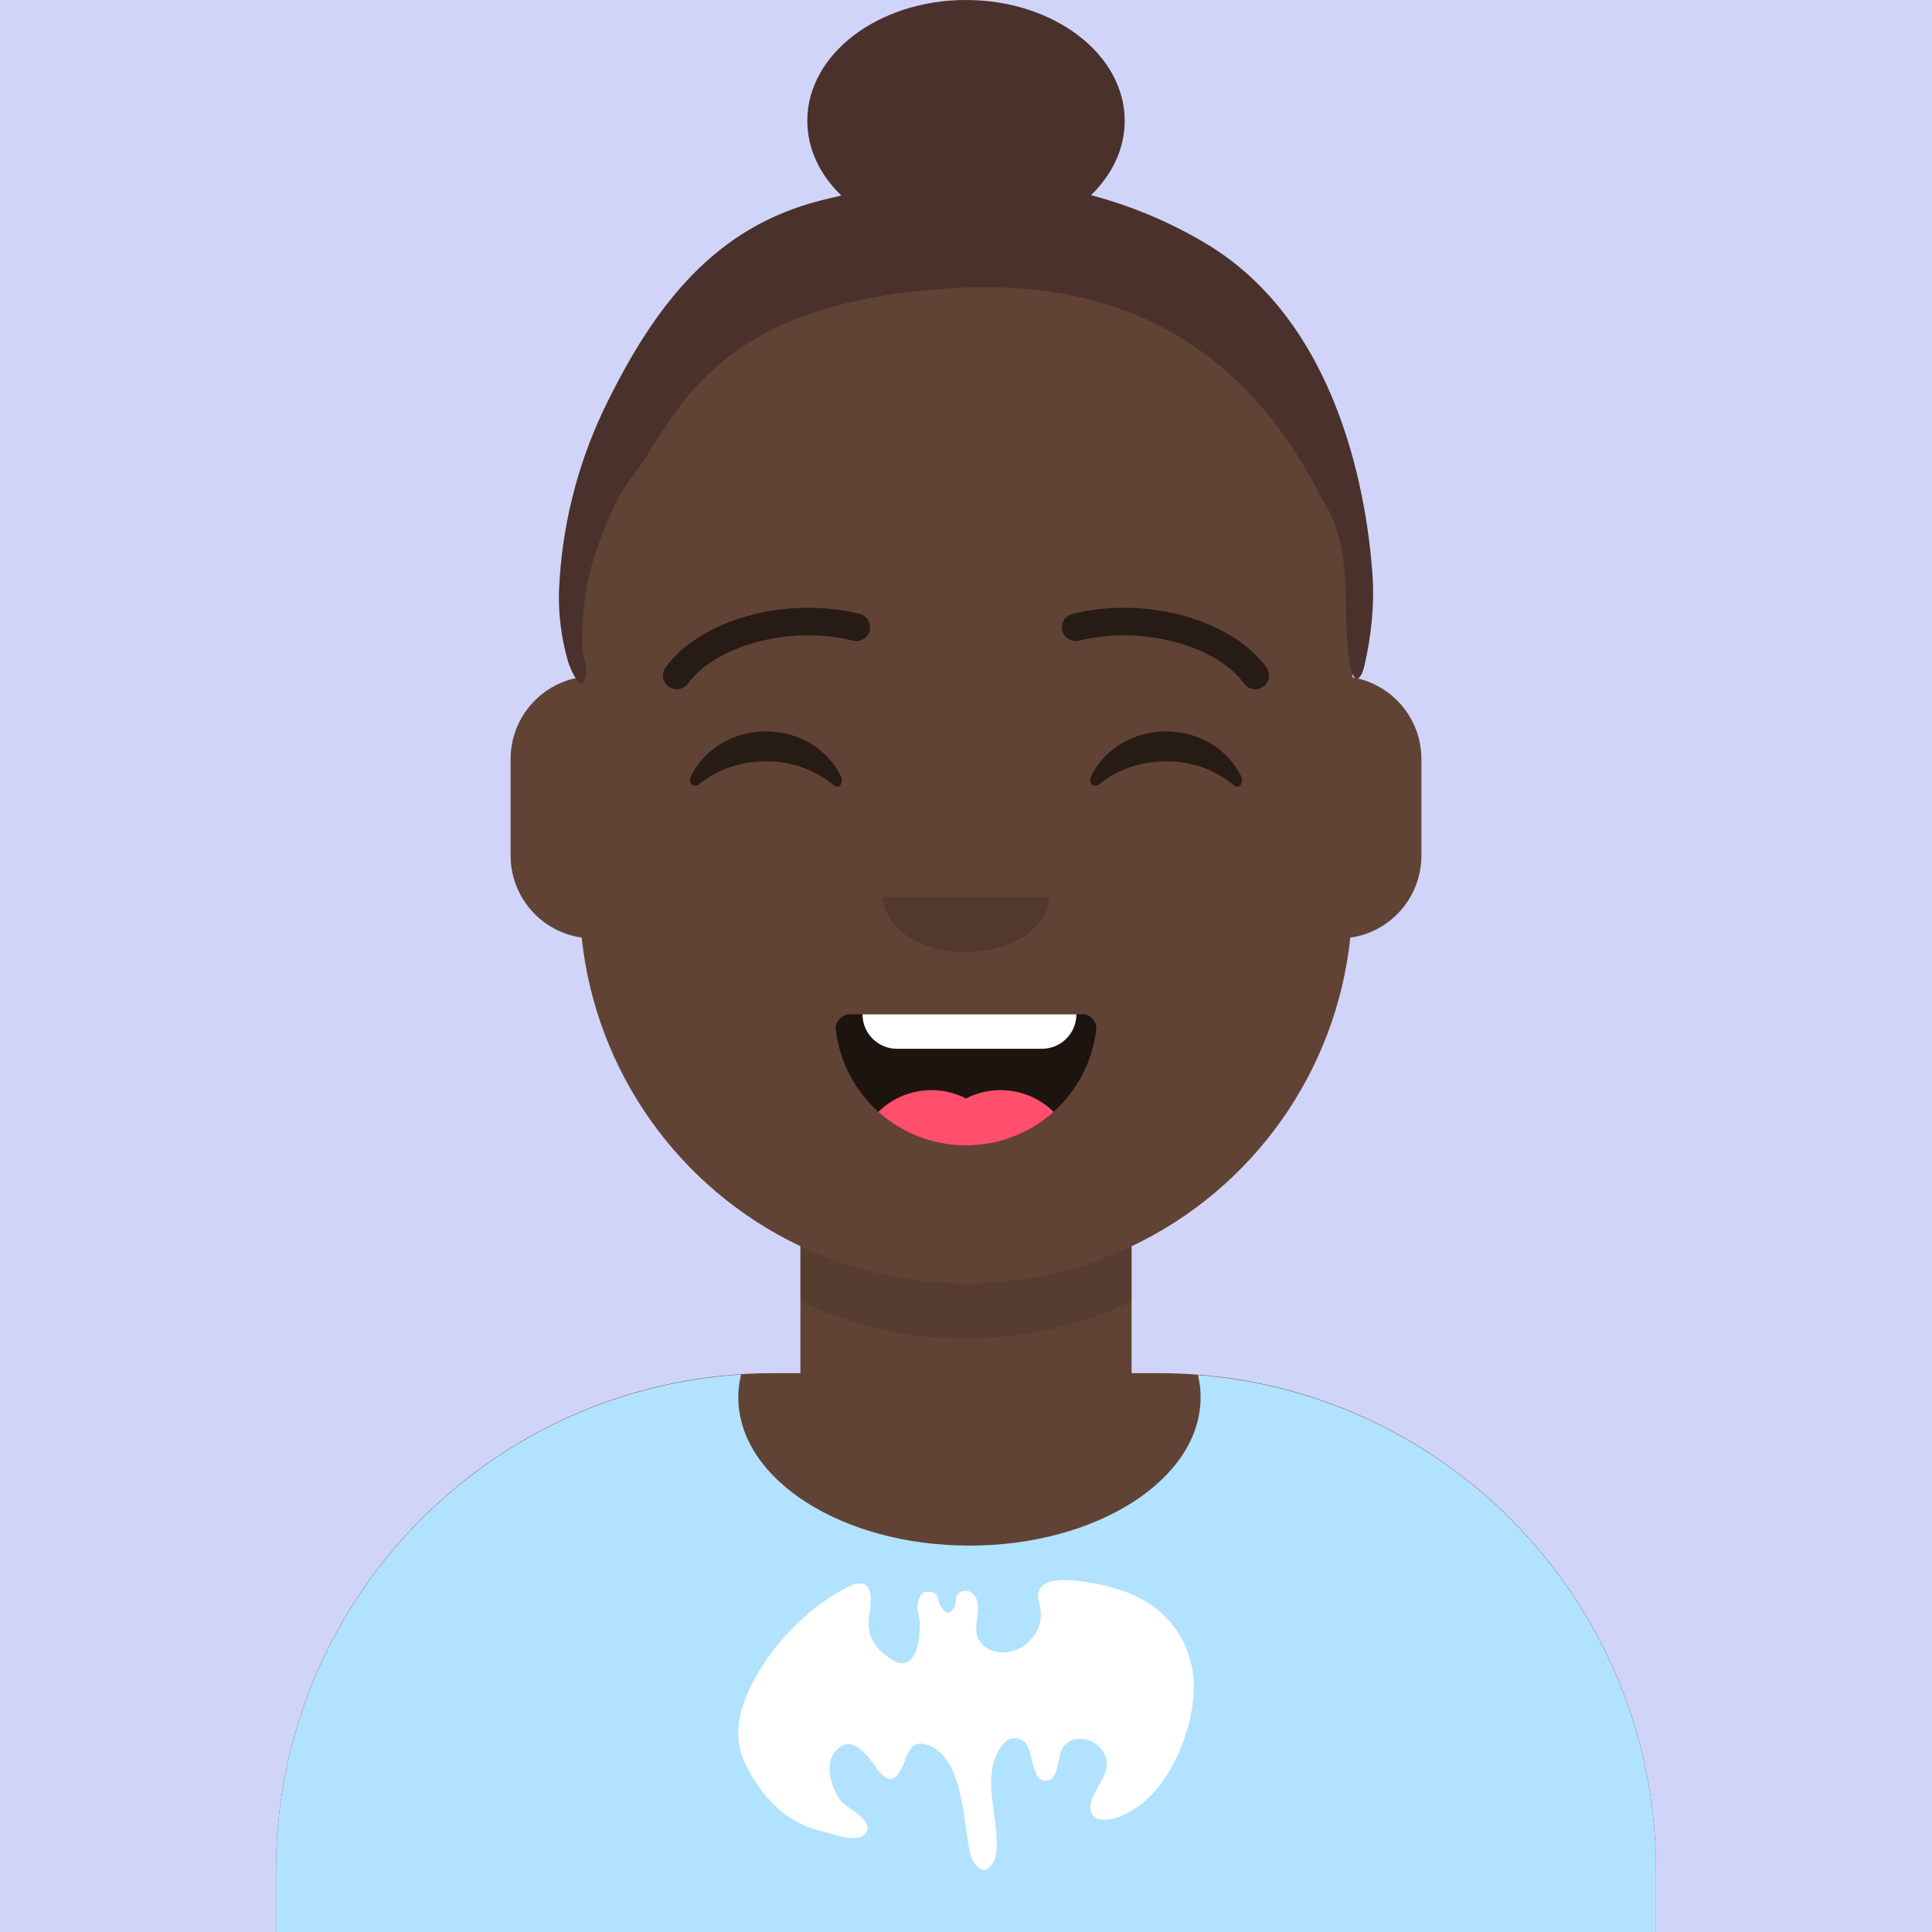
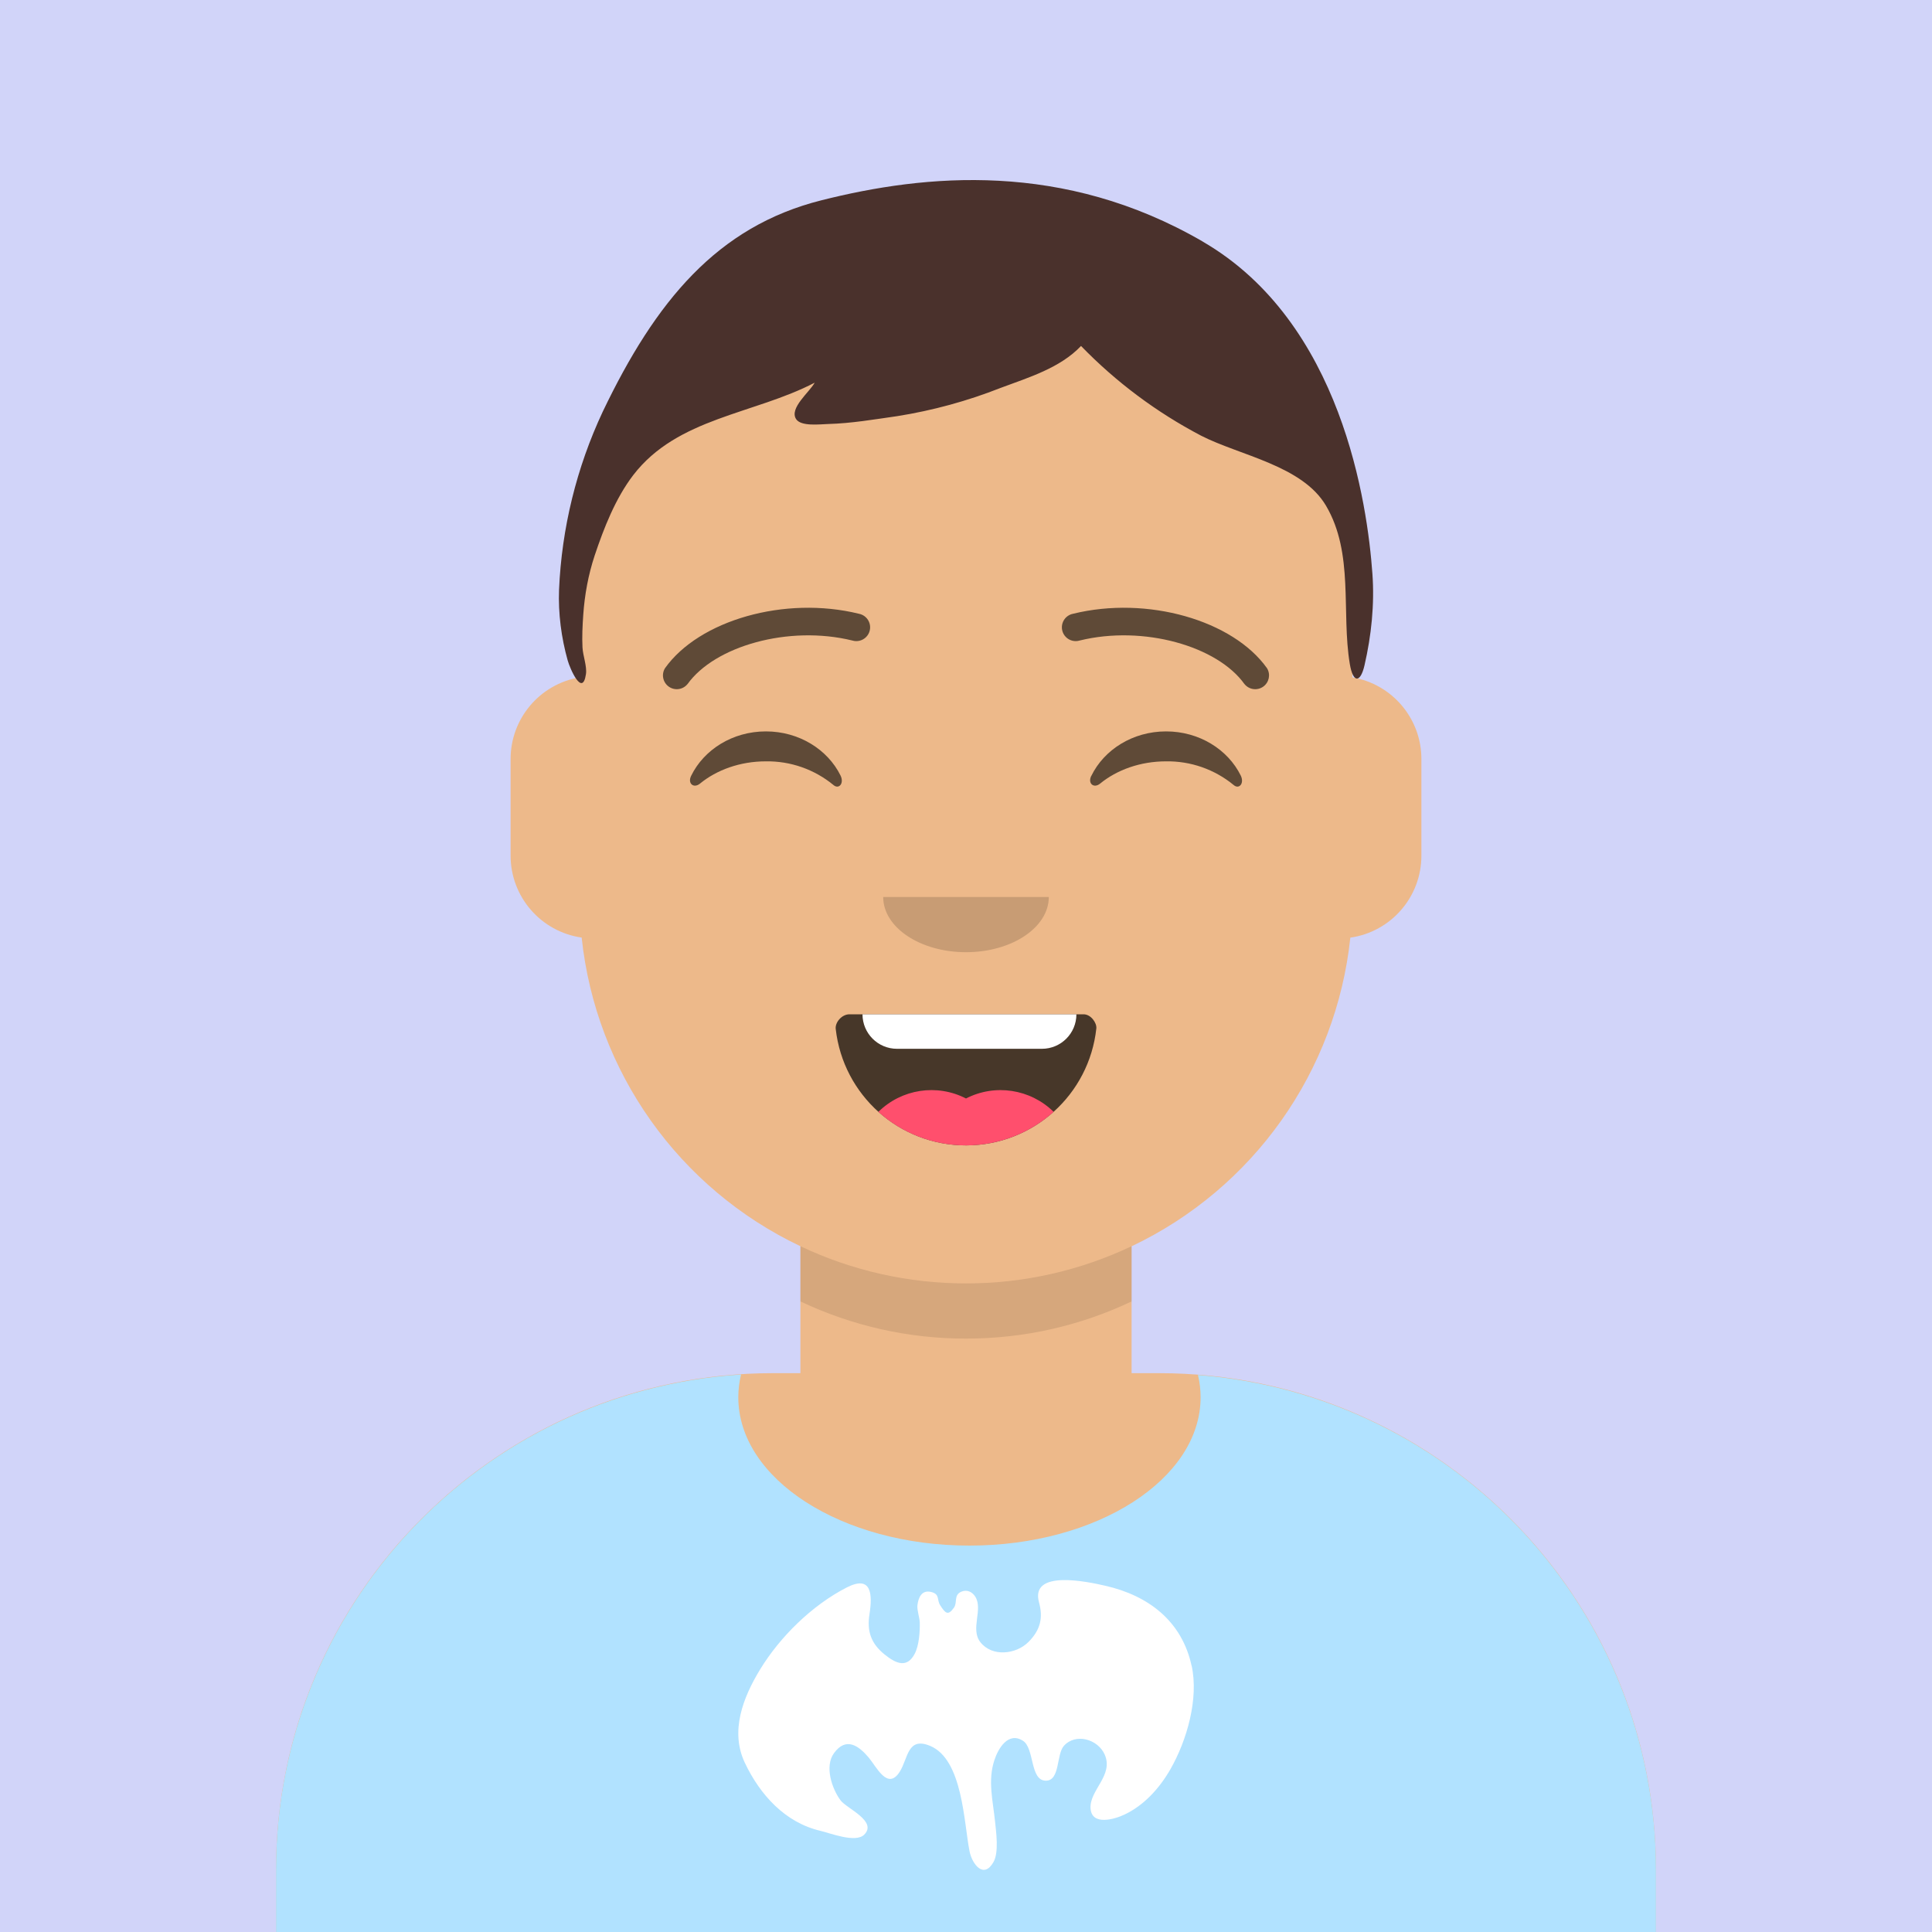
<svg xmlns="http://www.w3.org/2000/svg" viewBox="0 0 280 280" fill="none" shape-rendering="auto">
  <mask id="viewboxMask">
    <rect width="280" height="280" rx="0" ry="0" x="0" y="0" fill="#fff" />
  </mask>
  <g mask="url(#viewboxMask)">
    <rect fill="#d1d4f9" width="280" height="280" x="0" y="0" />
    <g transform="translate(8)">
-       <path d="M132 36a56 56 0 0 0-56 56v6.17A12 12 0 0 0 66 110v14a12 12 0 0 0 10.3 11.88 56.04 56.04 0 0 0 31.7 44.73v18.4h-4a72 72 0 0 0-72 72v9h200v-9a72 72 0 0 0-72-72h-4v-18.39a56.04 56.04 0 0 0 31.7-44.73A12 12 0 0 0 198 124v-14a12 12 0 0 0-10-11.83V92a56 56 0 0 0-56-56Z" fill="#614335" />
+       <path d="M132 36a56 56 0 0 0-56 56v6.17A12 12 0 0 0 66 110v14a12 12 0 0 0 10.3 11.88 56.04 56.04 0 0 0 31.7 44.73v18.4h-4a72 72 0 0 0-72 72v9h200v-9a72 72 0 0 0-72-72h-4v-18.39a56.04 56.04 0 0 0 31.7-44.73A12 12 0 0 0 198 124v-14a12 12 0 0 0-10-11.83V92a56 56 0 0 0-56-56Z" fill="#edb98a" />
      <path d="M108 180.61v8a55.79 55.79 0 0 0 24 5.39c8.59 0 16.73-1.93 24-5.39v-8a55.79 55.79 0 0 1-24 5.39 55.79 55.79 0 0 1-24-5.39Z" fill="#000" fill-opacity=".1" />
      <g transform="translate(0 170)">
        <path d="M132.5 54C151 54 166 44.37 166 32.5c0-1.1-.13-2.18-.38-3.23A72 72 0 0 1 232 101.05V110H32v-8.95A72 72 0 0 1 99.4 29.2a14.1 14.1 0 0 0-.4 3.3C99 44.37 114 54 132.5 54Z" fill="#b1e2ff" />
        <g transform="translate(77 58)">
          <path fill-rule="evenodd" clip-rule="evenodd" d="M87.69 13.4c-1.4-6.43-6.21-10.15-12.5-11.58-2.53-.58-10.92-2.4-9.61 2.4.6 2.18.26 3.97-1.55 5.77-1.77 1.76-5.24 2.2-6.96-.01-1.47-1.9.43-4.72-.72-6.57-.44-.71-1.21-1.08-2.03-.73-1.14.5-.53 1.56-1.07 2.32-.85 1.2-1.24.83-2-.37-.49-.76-.02-1.58-1.26-1.9-1.43-.37-1.9.83-2.03 1.92-.08.69.32 1.8.34 2.5.03 1.35-.1 3.31-.73 4.52-1.12 2.14-2.7 1.45-4.38.1-1.98-1.6-2.56-3.39-2.18-5.82.46-2.92.3-5.71-3.28-3.89-5.02 2.57-9.68 7.14-12.59 11.92-2.44 4.02-4.36 8.9-2.2 13.48 2.21 4.67 5.86 8.69 10.97 9.88 1.32.3 5.09 1.81 6.34.55 1.95-1.96-2.54-3.78-3.43-4.97-1.26-1.7-2.34-4.92-.96-6.83 1.76-2.43 3.6-1.08 5.05.64 1.13 1.35 2.75 4.82 4.5 2.02 1.21-1.93 1.1-5.1 4.4-3.72 4.73 1.98 4.87 11.12 5.71 15.3.37 1.82 2.04 4.06 3.47 1.52.8-1.4.37-4.42.22-5.86-.3-2.99-1.08-5.92-.1-8.88.55-1.71 2-4.16 4.12-2.84 1.73 1.06 1 5.81 3.35 5.8 2.07 0 1.5-3.79 2.6-5.04 1.69-1.9 4.92-1 5.92 1.25 1.33 3.03-2.2 5.13-2.05 7.79.16 2.59 3.5 1.58 4.9.92 2.87-1.35 5.11-3.85 6.67-6.57 2.4-4.2 4.13-10.22 3.08-15.03" fill="#fff" />
        </g>
      </g>
      <g transform="translate(78 134)">
        <path fill-rule="evenodd" clip-rule="evenodd" d="M35.12 15.13a19 19 0 0 0 37.77-.09c.08-.77-.77-2.04-1.85-2.04H37.1C36 13 35 14.18 35.12 15.13Z" fill="#000" fill-opacity=".7" />
        <path d="M70 13H39a5 5 0 0 0 5 5h21a5 5 0 0 0 5-5Z" fill="#fff" />
        <path d="M66.7 27.14A10.96 10.96 0 0 0 54 25.2a10.95 10.95 0 0 0-12.7 1.94A18.93 18.93 0 0 0 54 32c4.88 0 9.33-1.84 12.7-4.86Z" fill="#FF4F6D" />
      </g>
      <g transform="translate(104 122)">
        <path fill-rule="evenodd" clip-rule="evenodd" d="M16 8c0 4.42 5.37 8 12 8s12-3.58 12-8" fill="#000" fill-opacity=".16" />
      </g>
      <g transform="translate(76 90)">
        <path d="M16.16 22.45c1.85-3.8 6-6.45 10.84-6.45 4.81 0 8.96 2.63 10.82 6.4.55 1.13-.24 2.05-1.03 1.37a15.05 15.05 0 0 0-9.8-3.43c-3.73 0-7.12 1.24-9.55 3.23-.9.73-1.82-.01-1.28-1.12ZM74.16 22.45c1.85-3.8 6-6.45 10.84-6.45 4.81 0 8.96 2.63 10.82 6.4.55 1.13-.24 2.05-1.03 1.37a15.05 15.05 0 0 0-9.8-3.43c-3.74 0-7.13 1.24-9.56 3.23-.9.73-1.82-.01-1.28-1.12Z" fill-rule="evenodd" clip-rule="evenodd" fill="#000" fill-opacity=".6" />
      </g>
      <g transform="translate(76 82)">
        <path d="M15.63 17.16c3.92-5.51 14.65-8.6 23.9-6.33a2 2 0 1 0 .95-3.88c-10.74-2.64-23.17.94-28.11 7.9a2 2 0 0 0 3.26 2.3ZM96.37 17.16c-3.91-5.51-14.65-8.6-23.9-6.33a2 2 0 1 1-.95-3.88c10.74-2.64 23.17.94 28.11 7.9a2 2 0 0 1-3.26 2.3Z" fill="#000" fill-opacity=".6" />
      </g>
      <g transform="translate(-1)">
-         <path d="M151.12 28.28c3.06-2.97 4.88-6.71 4.88-10.78C156 7.84 145.7 0 133 0s-23 7.84-23 17.5c0 4.1 1.85 7.86 4.94 10.84-.99.22-1.95.45-2.9.69-15.1 3.8-24.02 14.62-31.68 30.62a67.68 67.68 0 0 0-6.34 25.83c-.13 3.41.33 6.94 1.25 10.22.33 1.2 2.15 5.39 2.65 2 .1-.66-.07-1.47-.24-2.27-.12-.55-.23-1.1-.26-1.6-.08-1.56 0-3.15.11-4.72.2-2.92.73-5.8 1.65-8.59 1.33-3.98 3.02-8.3 5.6-11.67.97-1.25 1.88-2.7 2.88-4.27 5.63-8.9 13.68-21.6 45.34-22.9 34.3-1.42 46.78 21.66 51.21 29.87.38.7.7 1.3.97 1.75 2.67 4.53 2.78 9.75 2.9 14.91.05 2.71.11 5.41.54 8 .47 2.84 1.54 2.78 2.13.23 1-4.33 1.47-8.83 1.15-13.28-.72-10.05-4.4-36.45-24.6-48.15a65.52 65.52 0 0 0-16.18-6.73Z" fill="#4a312c" />
+         <path fill-rule="evenodd" clip-rule="evenodd" d="M167.3 35c-20.18-11.7-40.17-9.78-55.26-5.97-15.1 3.8-24.02 14.62-31.68 30.62a67.68 67.68 0 0 0-6.34 25.83c-.13 3.41.33 6.94 1.25 10.22.33 1.2 2.15 5.39 2.65 2 .17-1.12-.44-2.67-.5-3.86-.08-1.57 0-3.16.11-4.73.2-2.92.73-5.8 1.65-8.59 1.33-3.98 3.02-8.3 5.6-11.67 6.4-8.33 17.49-8.8 26.29-13.39-.77 1.4-3.7 3.68-2.7 5.27.71 1.1 3.38.76 4.65.72 3.35-.09 6.72-.67 10.02-1.14a71.5 71.5 0 0 0 15-4.1c4.02-1.5 8.61-2.88 11.63-6.07a68.67 68.67 0 0 0 17.4 13c5.62 2.88 14.68 4.32 18.11 10.16 4.07 6.91 2.2 15.4 3.44 22.9.47 2.85 1.54 2.79 2.13.24 1-4.33 1.47-8.83 1.15-13.28-.72-10.05-4.4-36.45-24.6-48.15Z" fill="#4a312c" />
      </g>
      <g transform="translate(49 72)" />
      <g transform="translate(62 42)" />
    </g>
  </g>
</svg>
